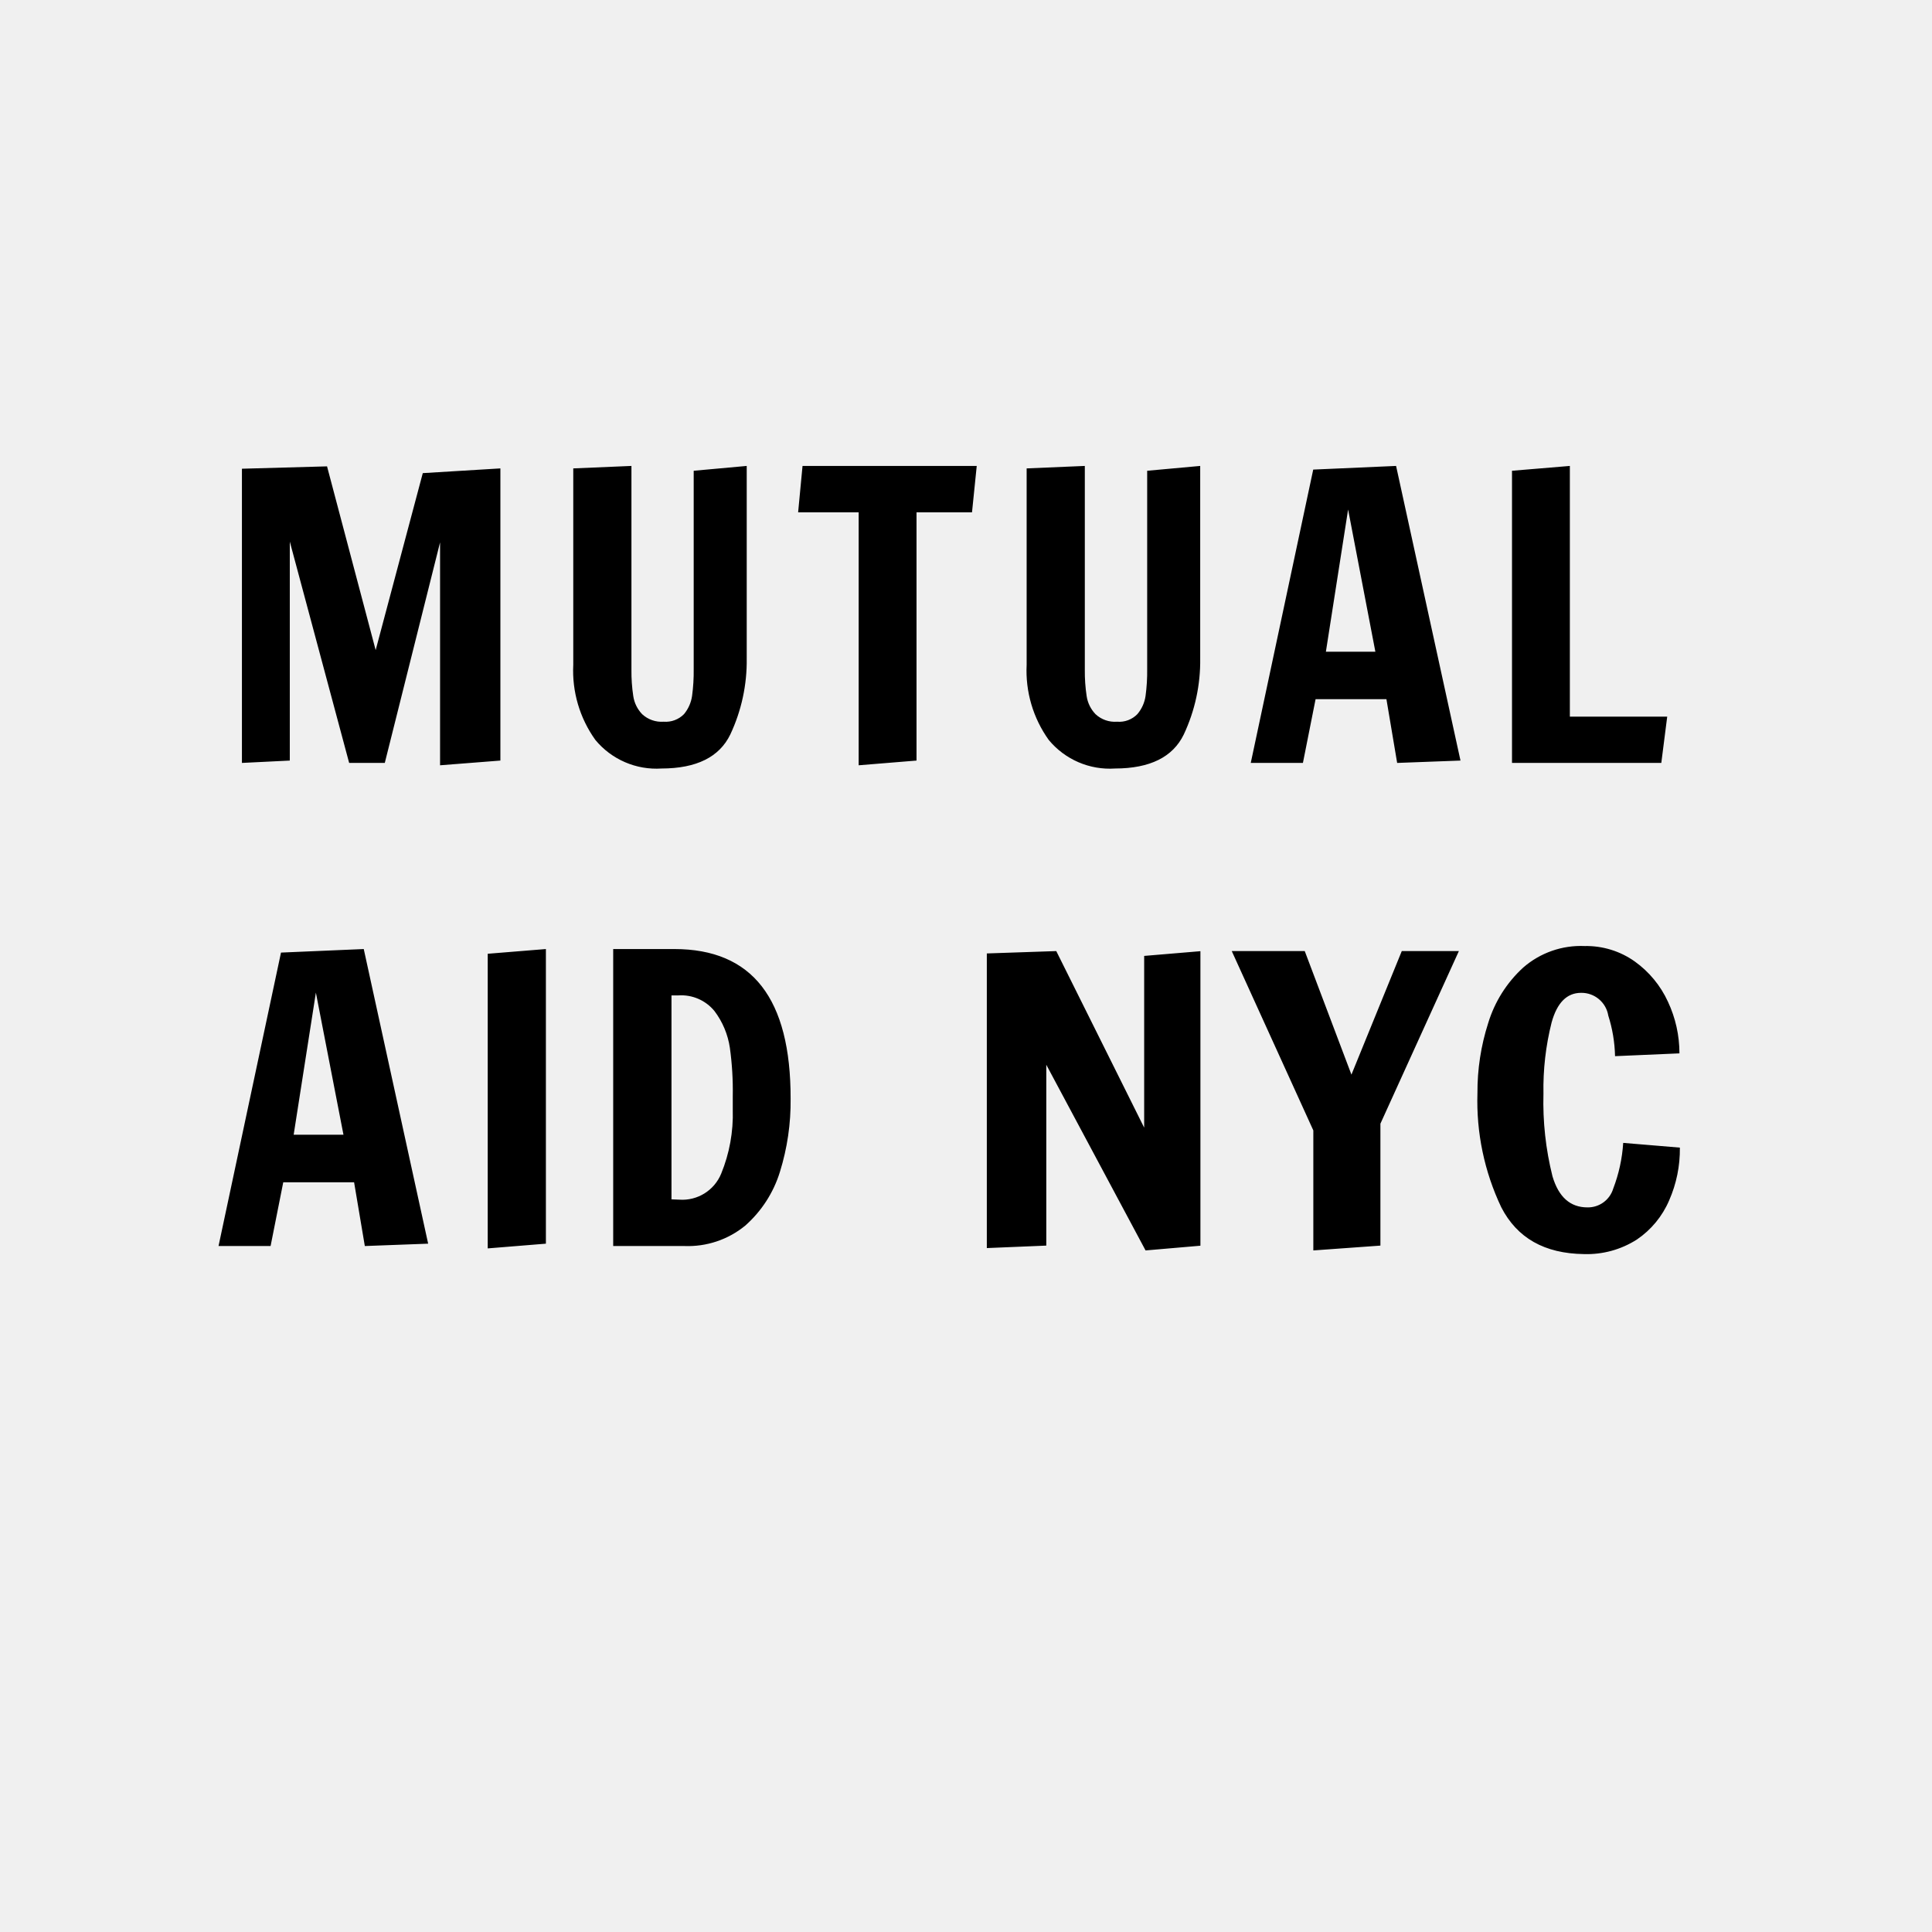
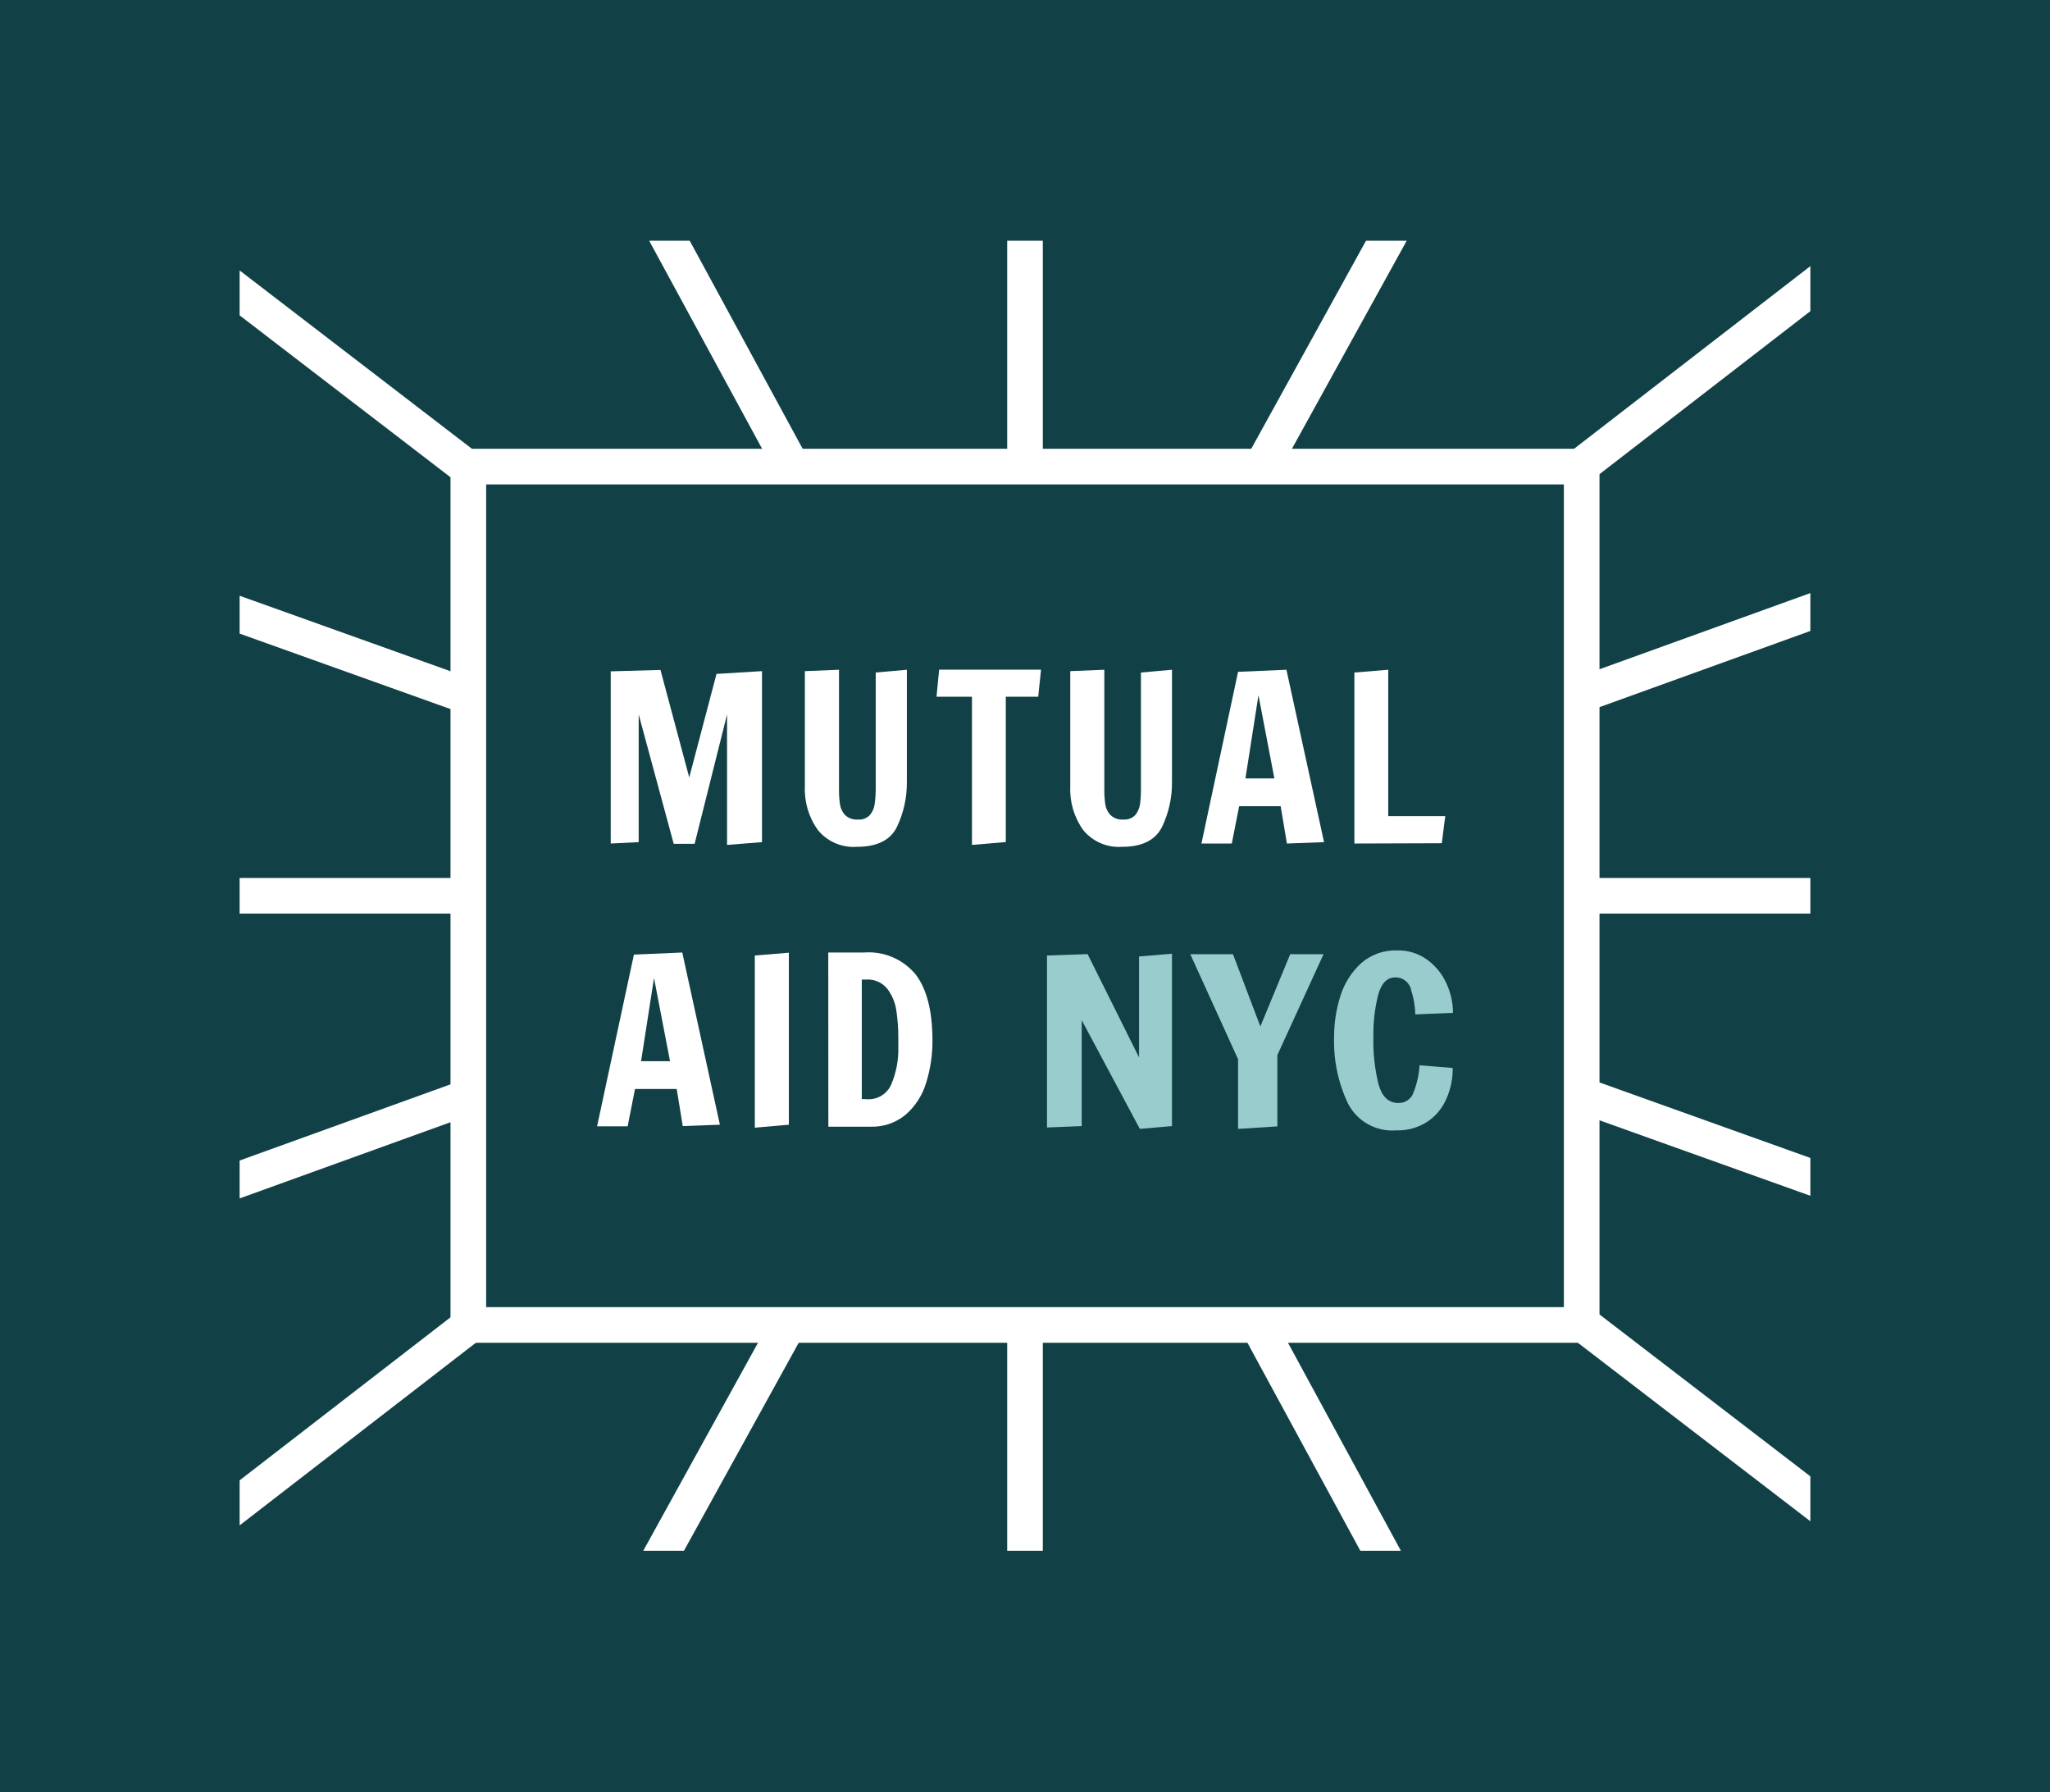
- <svg xmlns="http://www.w3.org/2000/svg" id="logo" data-name="logo" viewBox="0 0 180 180">
-   <defs />
-   <path d="M41 71.3V50.53l-5.15 20.55h-3.32L27 50.46v20.4l-4.46.22V43.67l7.93-.22L35 60.57l4.39-16.49 7.23-.44v27.22zM55.47 68.94a11.07 11.07 0 01-2.06-7v-18.3l5.42-.23v19a15.26 15.26 0 00.17 2.44 3.08 3.08 0 00.83 1.69 2.66 2.66 0 002 .7 2.39 2.39 0 001.9-.71 3.42 3.42 0 00.75-1.7 16.91 16.91 0 00.15-2.49V43.86l4.94-.45v17.93a16.13 16.13 0 01-1.53 7.09q-1.53 3.16-6.4 3.17a7.38 7.38 0 01-6.17-2.66zM80 71.3V47.73h-5.64l.41-4.32H91l-.44 4.32h-5.17v23.13zM97.71 68.94a11.07 11.07 0 01-2.06-7v-18.3l5.42-.23v19a15.26 15.26 0 00.17 2.44 3.08 3.08 0 00.83 1.69 2.64 2.64 0 002 .7 2.36 2.36 0 001.9-.71 3.35 3.35 0 00.76-1.7 16.91 16.91 0 00.15-2.49V43.86l4.94-.45v17.93a16.13 16.13 0 01-1.53 7.09q-1.53 3.16-6.4 3.17a7.38 7.38 0 01-6.18-2.66zM116.53 71.08l5.82-27.33 7.72-.34 6 27.45-5.9.22-1-5.94h-6.6l-1.18 5.94zm7-10.36h4.61l-2.54-13.25zM140.87 71.08V43.86l5.39-.45v23.36h9.07l-.55 4.31zM20.36 116.09l5.82-27.34 7.71-.33 6 27.45-5.9.22-1-5.94h-6.6l-1.18 5.94zm7-10.37H32l-2.57-13.24zM45.44 116.31V88.86l5.42-.44v27.45zM57.13 88.42h5.69q5.45 0 8.15 3.47t2.69 10.47a22.05 22.05 0 01-1 6.83 11 11 0 01-3.23 5 8.41 8.41 0 01-5.65 1.9h-6.65zm6.16 23.35a3.92 3.92 0 003.9-2.42 14.55 14.55 0 001.08-5.95v-1.26a29.08 29.08 0 00-.27-4.52 7.49 7.49 0 00-1.44-3.43 4 4 0 00-3.37-1.45h-.63v19zM106.73 116.5l-9.25-17.3v16.85l-5.54.23V88.83l6.47-.22 8.19 16.45v-16l5.24-.44v27.44zM122.36 116.5v-11.18l-7.6-16.71h6.8l4.35 11.51 4.69-11.51h5.32l-7.31 16.08v11.36zM139.87 112.48a23.06 23.06 0 01-2.22-10.63 21 21 0 011-6.53 11.57 11.57 0 013.27-5.18 8.17 8.17 0 015.72-2 7.8 7.8 0 014.67 1.44 9.45 9.45 0 013.09 3.75 11.32 11.32 0 011.07 4.81l-6 .26a13.41 13.41 0 00-.63-3.78 2.53 2.53 0 00-2.53-2.12c-1.33 0-2.24.92-2.75 2.76a25.22 25.22 0 00-.76 6.64 28.46 28.46 0 00.84 7.69c.57 1.93 1.65 2.9 3.26 2.9a2.46 2.46 0 002.4-1.75 14.45 14.45 0 00.93-4.26l5.28.44a11.84 11.84 0 01-1 4.92 8.38 8.38 0 01-3 3.64 8.64 8.64 0 01-4.94 1.36c-3.67-.05-6.22-1.49-7.7-4.36z" />
-   <path stroke-miterlimit="10" stroke-width="6.79" d="M20.36 136.59h134.97" />
+ <svg xmlns="http://www.w3.org/2000/svg" id="Layer_1" data-name="Layer 1" viewBox="0 0 206 180">
+   <defs>
+     <style>.cls-1{fill:none;}.cls-2{fill:#114146;}.cls-3{fill:#fff;}.cls-4{fill:#9cc;}.cls-5{clip-path:url(#clip-path);}</style>
+     <clipPath id="clip-path">
+       <path class="cls-1" d="M160.55,45.56v88.88H45.45V45.56h115.1m21.37-21.37H24.08V155.81H181.92V24.19Z" />
+     </clipPath>
+   </defs>
+   <rect class="cls-2" x="-2" y="-5" width="210" height="190" />
+   <path class="cls-3" d="M160.73,134.91H45.27V45.09H160.73ZM48.85,131.33h108.3V48.67H48.85Z" />
+   <path class="cls-3" d="M73.06,84.89V71.78l-3.26,13H67.7l-3.52-13V84.61l-2.81.14V67.45l5-.14,2.89,10.8L72,67.71l4.57-.28V84.61Z" />
+   <path class="cls-3" d="M82.19,83.4A7,7,0,0,1,80.88,79V67.43l3.43-.14v12a9.68,9.68,0,0,0,.1,1.54,2,2,0,0,0,.52,1.07,1.71,1.71,0,0,0,1.28.44,1.48,1.48,0,0,0,1.2-.45,2.09,2.09,0,0,0,.48-1.08A11.16,11.16,0,0,0,88,79.23V67.57l3.13-.28V78.6a10.26,10.26,0,0,1-1,4.48c-.65,1.33-2,2-4,2A4.64,4.64,0,0,1,82.19,83.4Z" />
+   <path class="cls-3" d="M97.67,84.89V70H94.11l.26-2.72h10.24L104.33,70h-3.26v14.6Z" />
+   <path class="cls-3" d="M108.85,83.4a7,7,0,0,1-1.3-4.4V67.43l3.42-.14v12a9.68,9.68,0,0,0,.1,1.54,2,2,0,0,0,.53,1.07,1.7,1.7,0,0,0,1.28.44,1.5,1.5,0,0,0,1.2-.45,2.26,2.26,0,0,0,.48-1.08,11.16,11.16,0,0,0,.09-1.57V67.57l3.12-.28V78.6a10.12,10.12,0,0,1-1,4.48q-1,2-4,2A4.64,4.64,0,0,1,108.85,83.4Z" />
+   <path class="cls-3" d="M120.73,84.75l3.68-17.25,4.86-.21,3.78,17.32-3.73.14L128.69,81h-4.17l-.74,3.75Zm4.42-6.54h2.91l-1.6-8.36Z" />
+   <path class="cls-3" d="M136.1,84.75V67.57l3.4-.28V82h5.73l-.35,2.72Z" />
+   <path class="cls-3" d="M60,113.16,63.7,95.91l4.86-.21L72.34,113l-3.73.14L68,109.41H63.81l-.74,3.75Zm4.42-6.54h2.91l-1.61-8.36Z" />
+   <path class="cls-3" d="M75.85,113.3V96l3.42-.28V113Z" />
+   <path class="cls-3" d="M83.23,95.7h3.59A6.12,6.12,0,0,1,92,97.89q1.69,2.19,1.7,6.61a14,14,0,0,1-.64,4.31A6.86,6.86,0,0,1,91,112a5.27,5.27,0,0,1-3.56,1.2h-4.2Zm3.89,14.74a2.48,2.48,0,0,0,2.46-1.53,9.09,9.09,0,0,0,.69-3.76v-.79a18.53,18.53,0,0,0-.2-2.85,4.75,4.75,0,0,0-.91-2.17A2.52,2.52,0,0,0,87,98.42h-.4v12Z" />
+   <path class="cls-4" d="M114.54,113.42,108.7,102.5v10.64l-3.49.14V96l4.08-.14,5.17,10.38V96.1l3.31-.28v17.32Z" />
+   <path class="cls-4" d="M124.41,113.42v-7l-4.8-10.55h4.29l2.75,7.26,3-7.26H133L128.36,106v7.17Z" />
+   <path class="cls-4" d="M135.46,110.88a14.57,14.57,0,0,1-1.4-6.7,13.56,13.56,0,0,1,.64-4.13,7.47,7.47,0,0,1,2.07-3.27,5.19,5.19,0,0,1,3.61-1.29,4.9,4.9,0,0,1,3,.91,6,6,0,0,1,1.95,2.36,7.17,7.17,0,0,1,.68,3l-3.79.16a8.33,8.33,0,0,0-.4-2.38,1.6,1.6,0,0,0-1.6-1.34c-.84,0-1.41.58-1.73,1.75a15.94,15.94,0,0,0-.48,4.19,17.68,17.68,0,0,0,.53,4.85c.36,1.22,1,1.83,2,1.83a1.56,1.56,0,0,0,1.52-1.11,8.86,8.86,0,0,0,.59-2.68l3.33.27a7.46,7.46,0,0,1-.64,3.11,5.26,5.26,0,0,1-1.92,2.3,5.48,5.48,0,0,1-3.12.86A5,5,0,0,1,135.46,110.88Z" />
+   <g class="cls-5">
+     <rect class="cls-3" x="101.21" y="-12.49" width="3.58" height="204.97" transform="translate(-31.11 116.91) rotate(-52.49)" />
+     <rect class="cls-3" x="0.51" y="88.21" width="204.97" height="3.58" transform="translate(-33.53 81.77) rotate(-37.7)" />
+     <rect class="cls-3" x="4.28" y="88.21" width="197.44" height="3.58" />
+     <rect class="cls-3" x="101.21" y="-8.72" width="3.58" height="197.44" />
+     <rect class="cls-3" x="101.21" y="-13.52" width="3.58" height="207.03" transform="translate(-30.46 60.05) rotate(-28.5)" />
+     <rect class="cls-3" x="-0.52" y="88.21" width="207.03" height="3.58" transform="translate(-25.56 136.69) rotate(-61.11)" />
+     <rect class="cls-3" x="101.21" y="-10.03" width="3.58" height="200.07" transform="translate(-16.45 156.65) rotate(-70.31)" />
+     <rect class="cls-3" x="2.97" y="88.21" width="200.07" height="3.58" transform="translate(-24.45 40.34) rotate(-19.86)" />
+   </g>
</svg>
